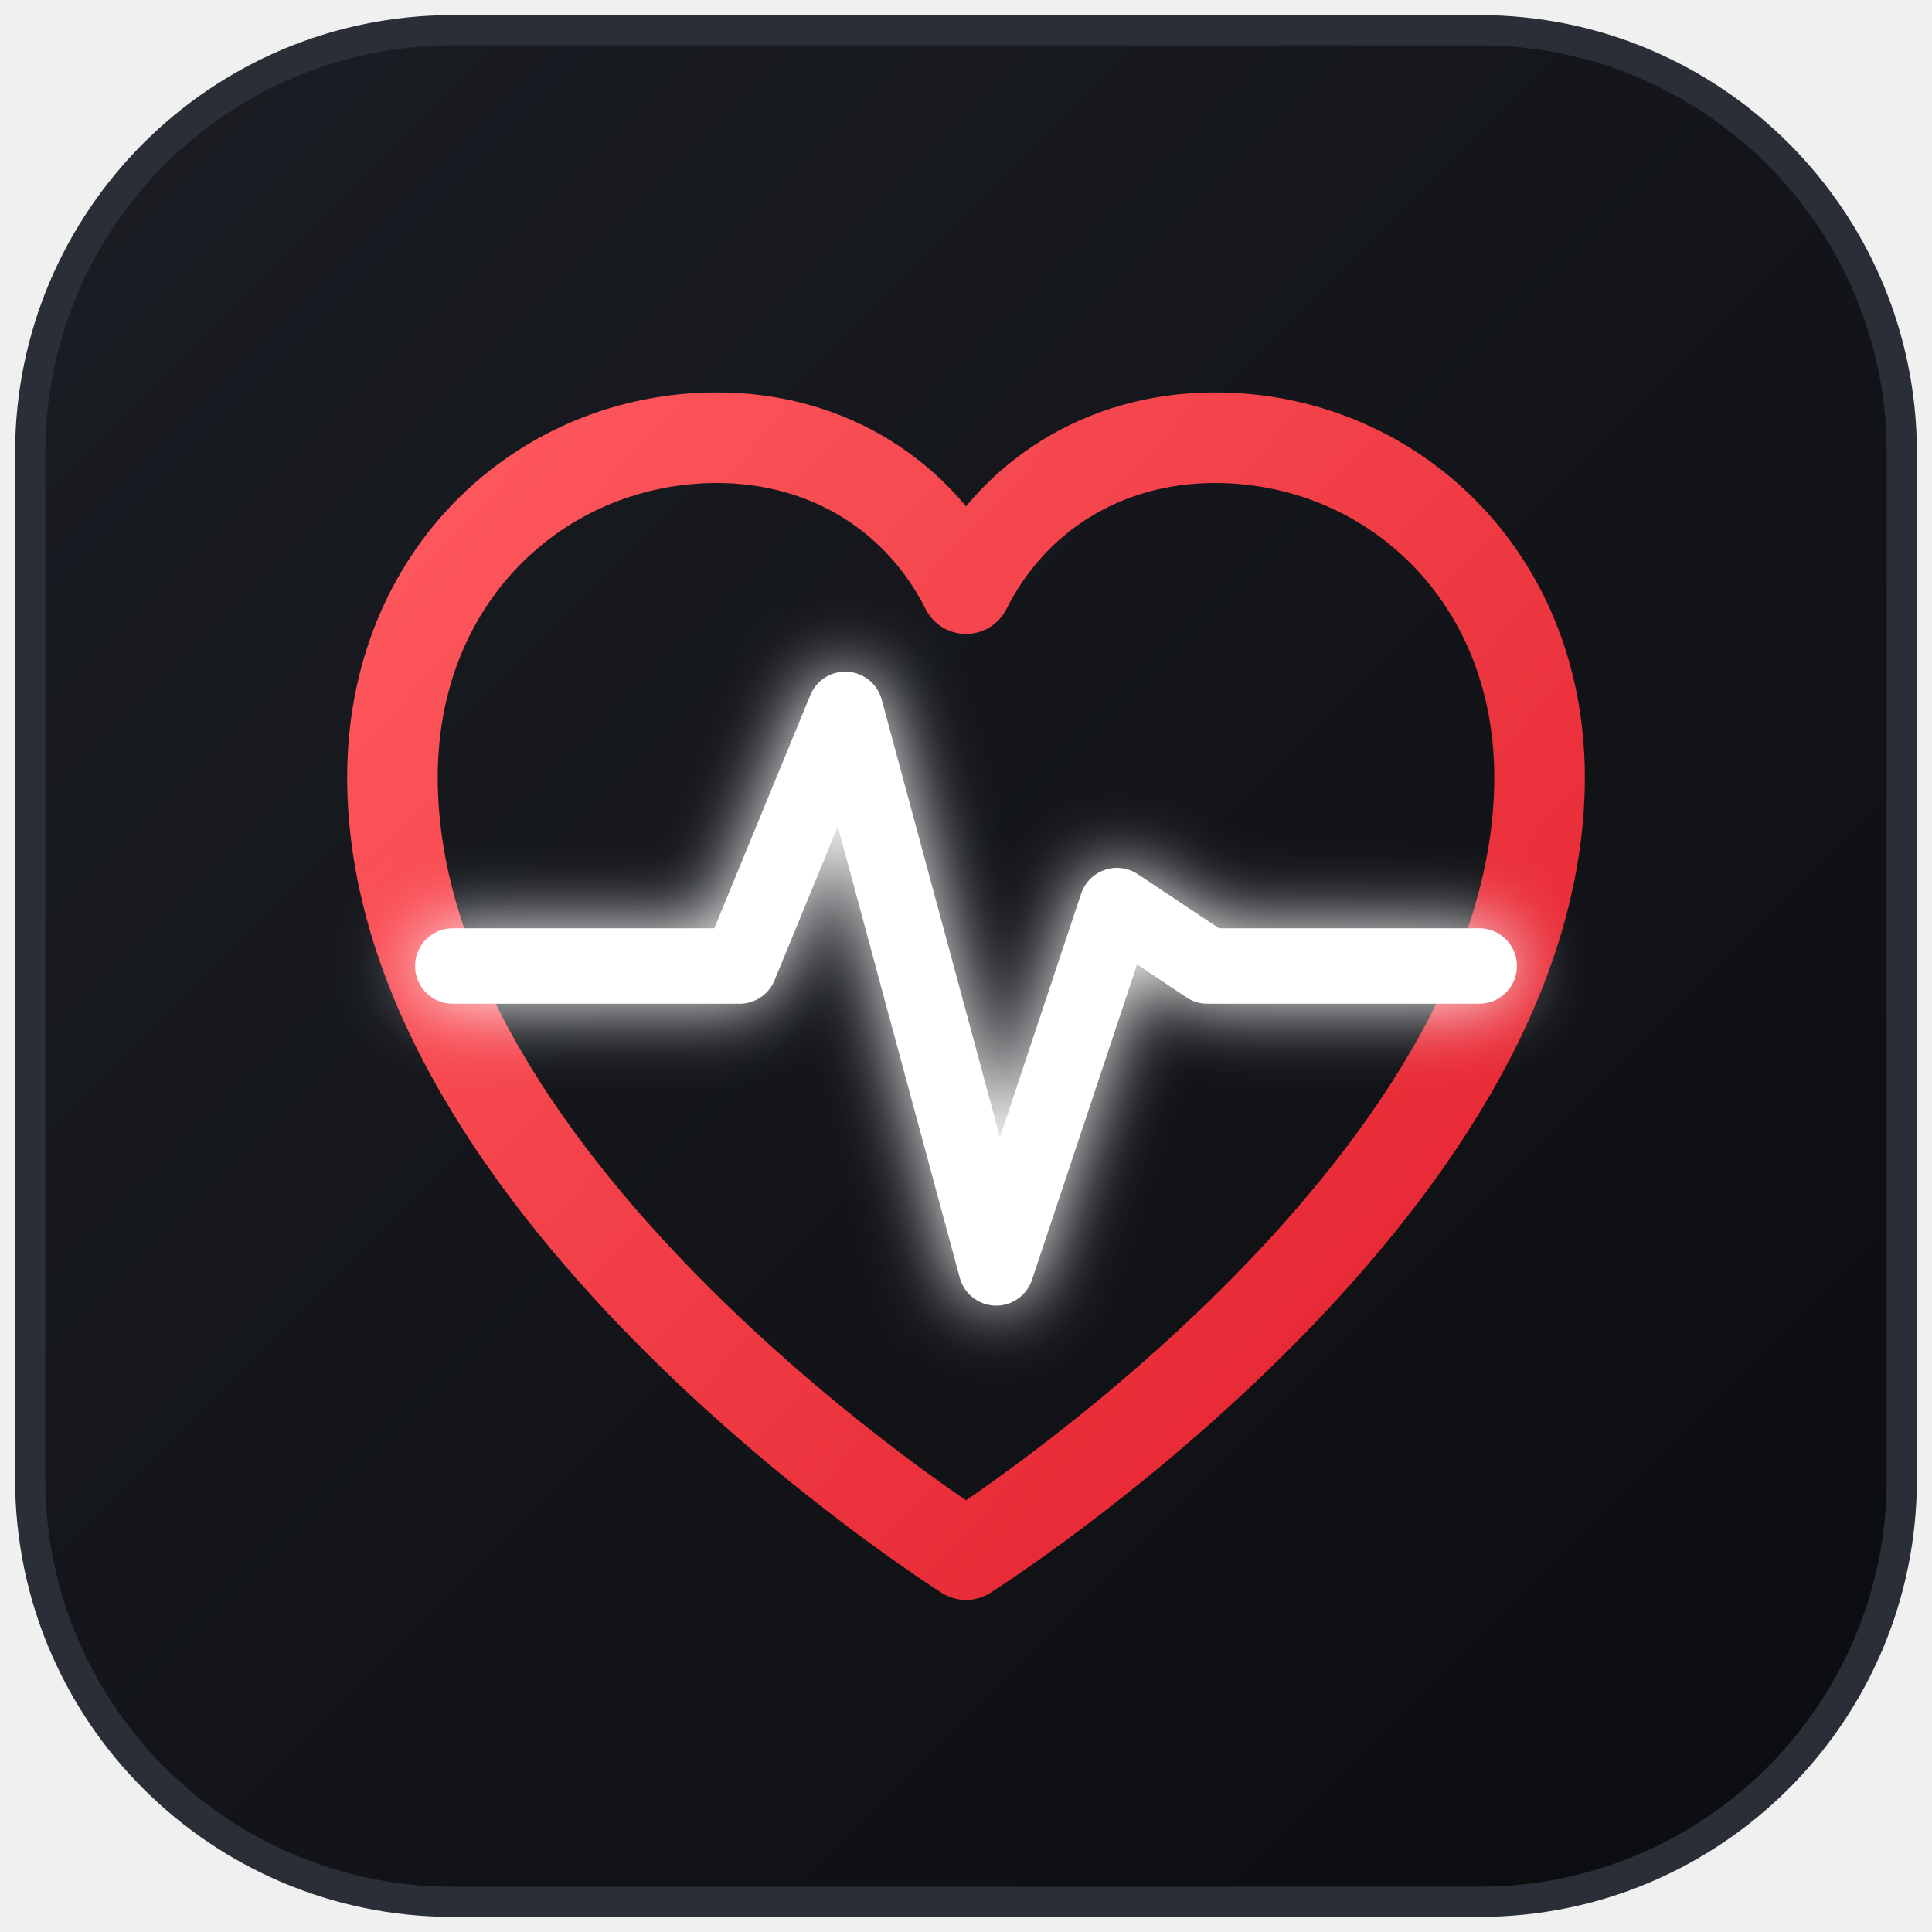
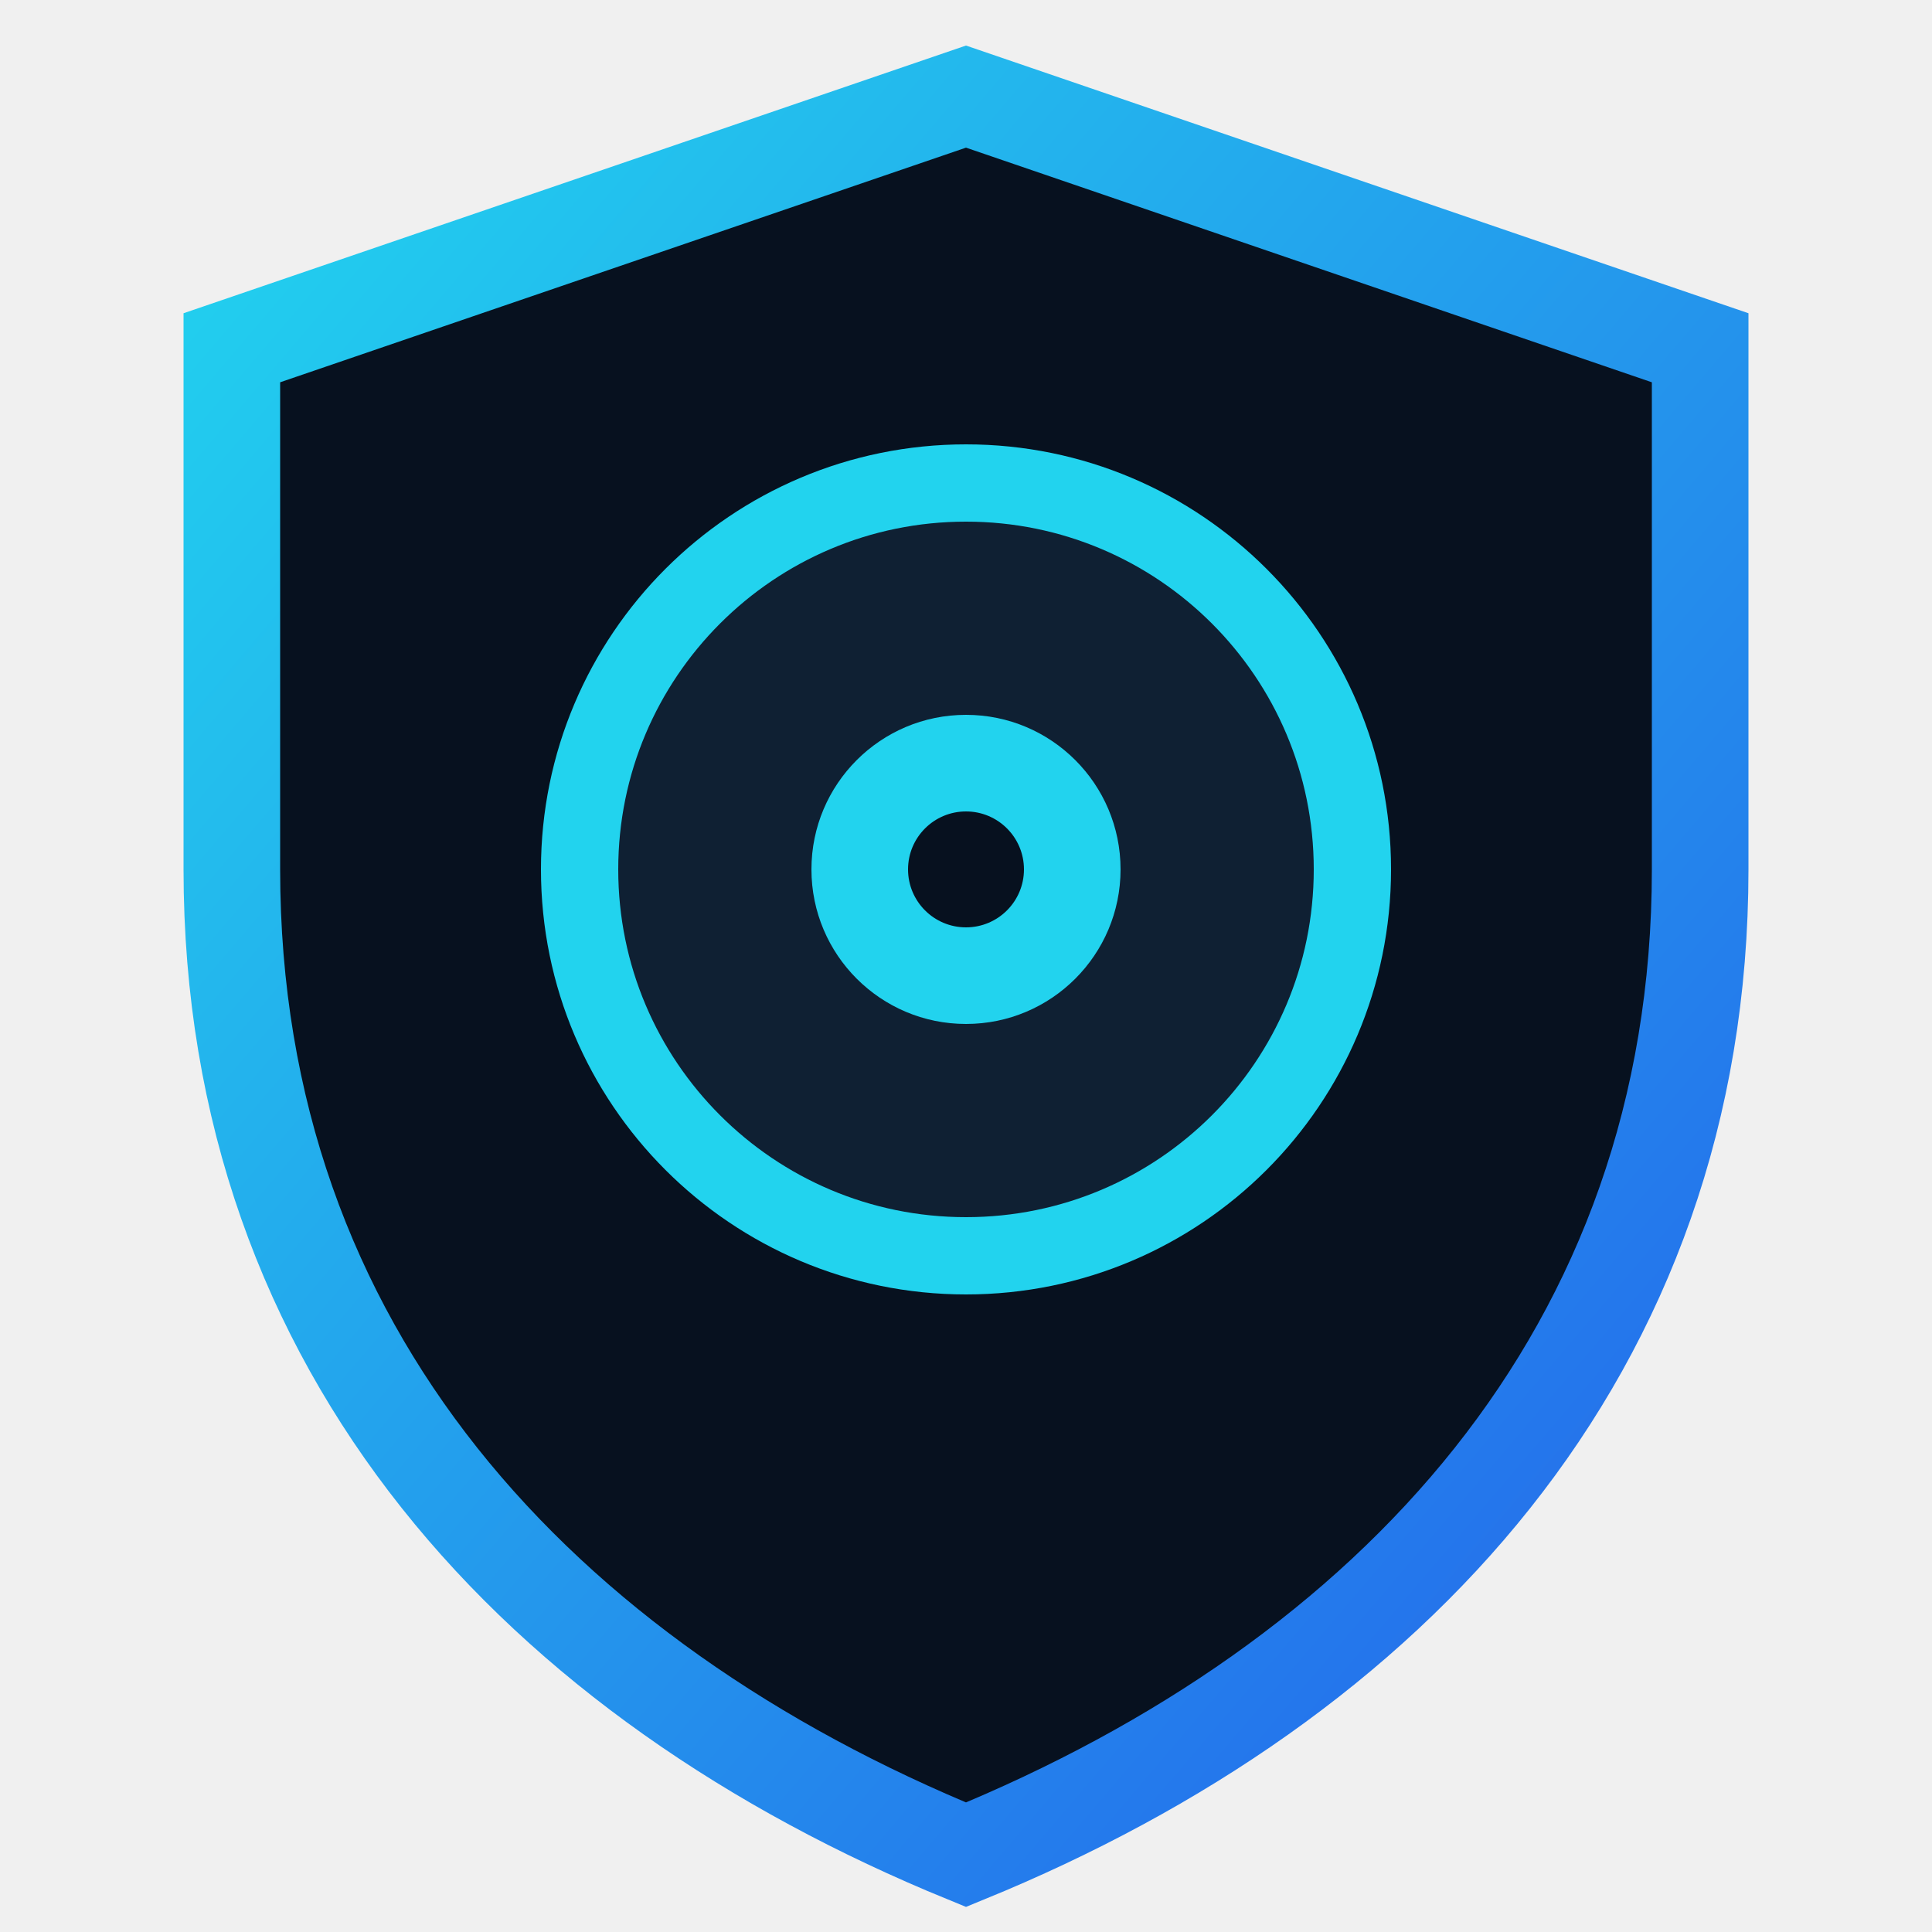
- <svg xmlns="http://www.w3.org/2000/svg" width="128" height="128" viewBox="0 0 128 128" fill="none" role="img" aria-label="LIFE logo">
+ <svg xmlns="http://www.w3.org/2000/svg" viewBox="0 0 100 100">
  <defs>
-     <linearGradient id="lifeBg" x1="0" y1="0" x2="128" y2="128" gradientUnits="userSpaceOnUse">
-       <stop offset="0" stop-color="#1b1e24" />
-       <stop offset="1" stop-color="#0b0c0f" />
+     <linearGradient id="vg" x1="0" y1="0" x2="1" y2="1">
+       <stop offset="0%" stop-color="#22d3ee" />
+       <stop offset="100%" stop-color="#2563eb" />
    </linearGradient>
-     <linearGradient id="lifeHeart" x1="24" y1="30" x2="104" y2="104" gradientUnits="userSpaceOnUse">
-       <stop offset="0" stop-color="#ff5a5f" />
-       <stop offset="1" stop-color="#e11d2a" />
-     </linearGradient>
-     <filter id="lifeGlow" x="-40%" y="-40%" width="180%" height="180%">
-       <feGaussianBlur stdDeviation="2.4" result="b" />
-       <feMerge>
-         <feMergeNode in="b" />
-         <feMergeNode in="SourceGraphic" />
-       </feMerge>
-     </filter>
  </defs>
-   <rect x="2" y="2" width="124" height="124" rx="28" fill="url(#lifeBg)" stroke="#2a2e37" stroke-width="2" />
-   <path d="M64 103C64 103 26 79 26 51.5C26 38 36 29 47.5 29C55 29 61 33 64 39C67 33 73 29 80.5 29C92 29 102 38 102 51.5C102 79 64 103 64 103Z" fill="none" stroke="url(#lifeHeart)" stroke-width="6" stroke-linejoin="round" />
-   <path d="M30 64H49L56 47L66 84L74 60L80 64H98" fill="none" stroke="#ffffff" stroke-width="5" stroke-linecap="round" stroke-linejoin="round" filter="url(#lifeGlow)" />
+   <path d="M50 5        L88 18        V45        C88 70 72 87 50 96        C28 87 12 70 12 45        V18 Z" fill="#07111f" stroke="url(#vg)" stroke-width="5" />
+   <circle cx="50" cy="45" r="20" fill="#0f2033" stroke="#22d3ee" stroke-width="4" />
+   <circle cx="50" cy="45" r="8" fill="#22d3ee" />
+   <circle cx="50" cy="45" r="3" fill="#07111f" />
</svg>
